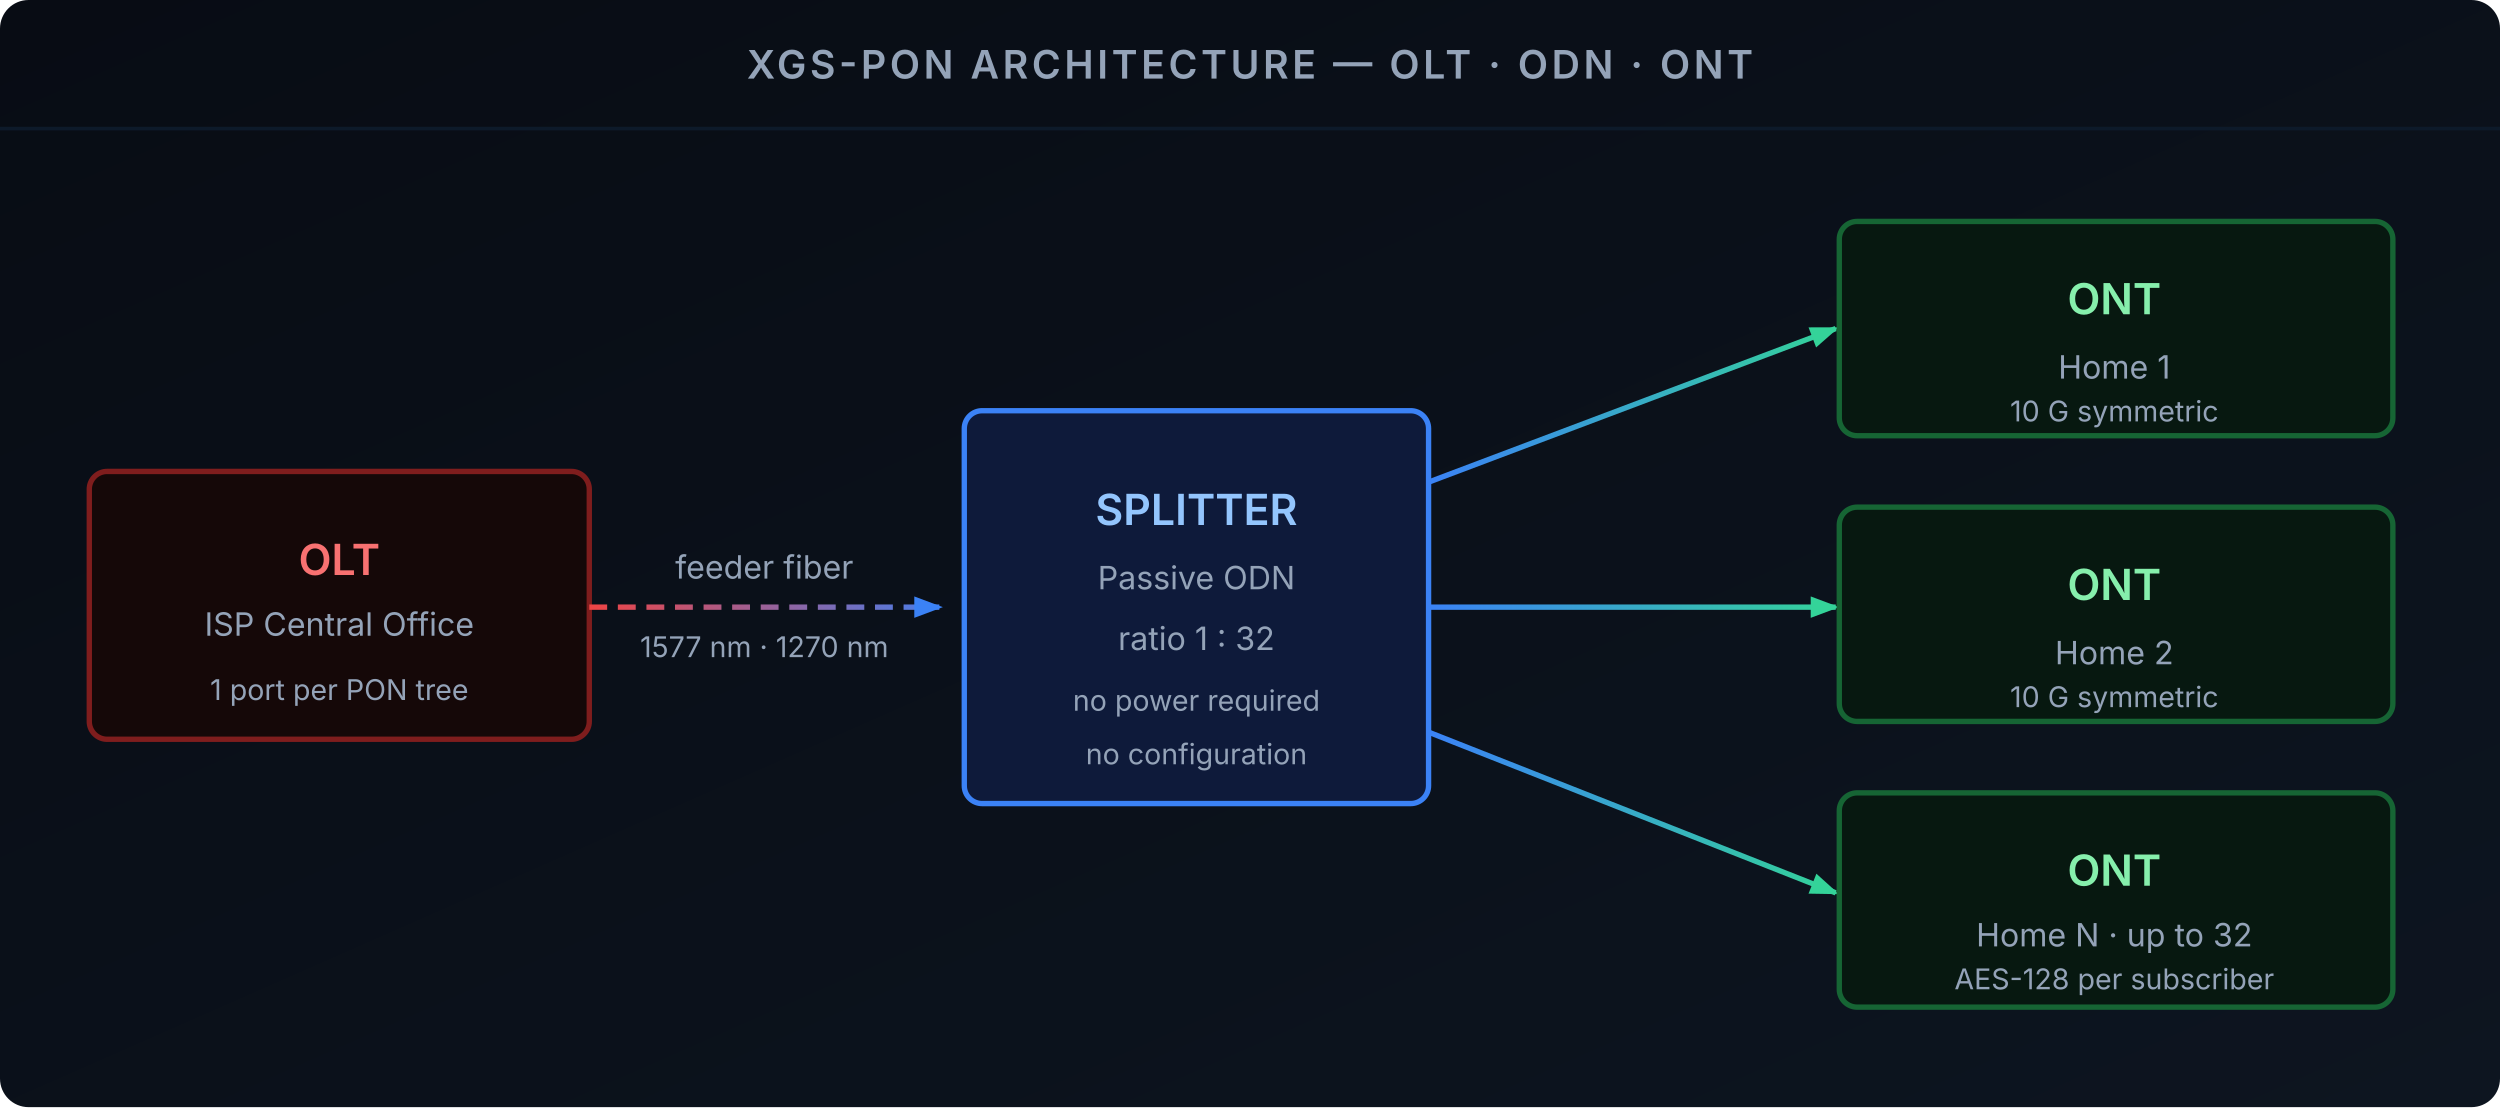
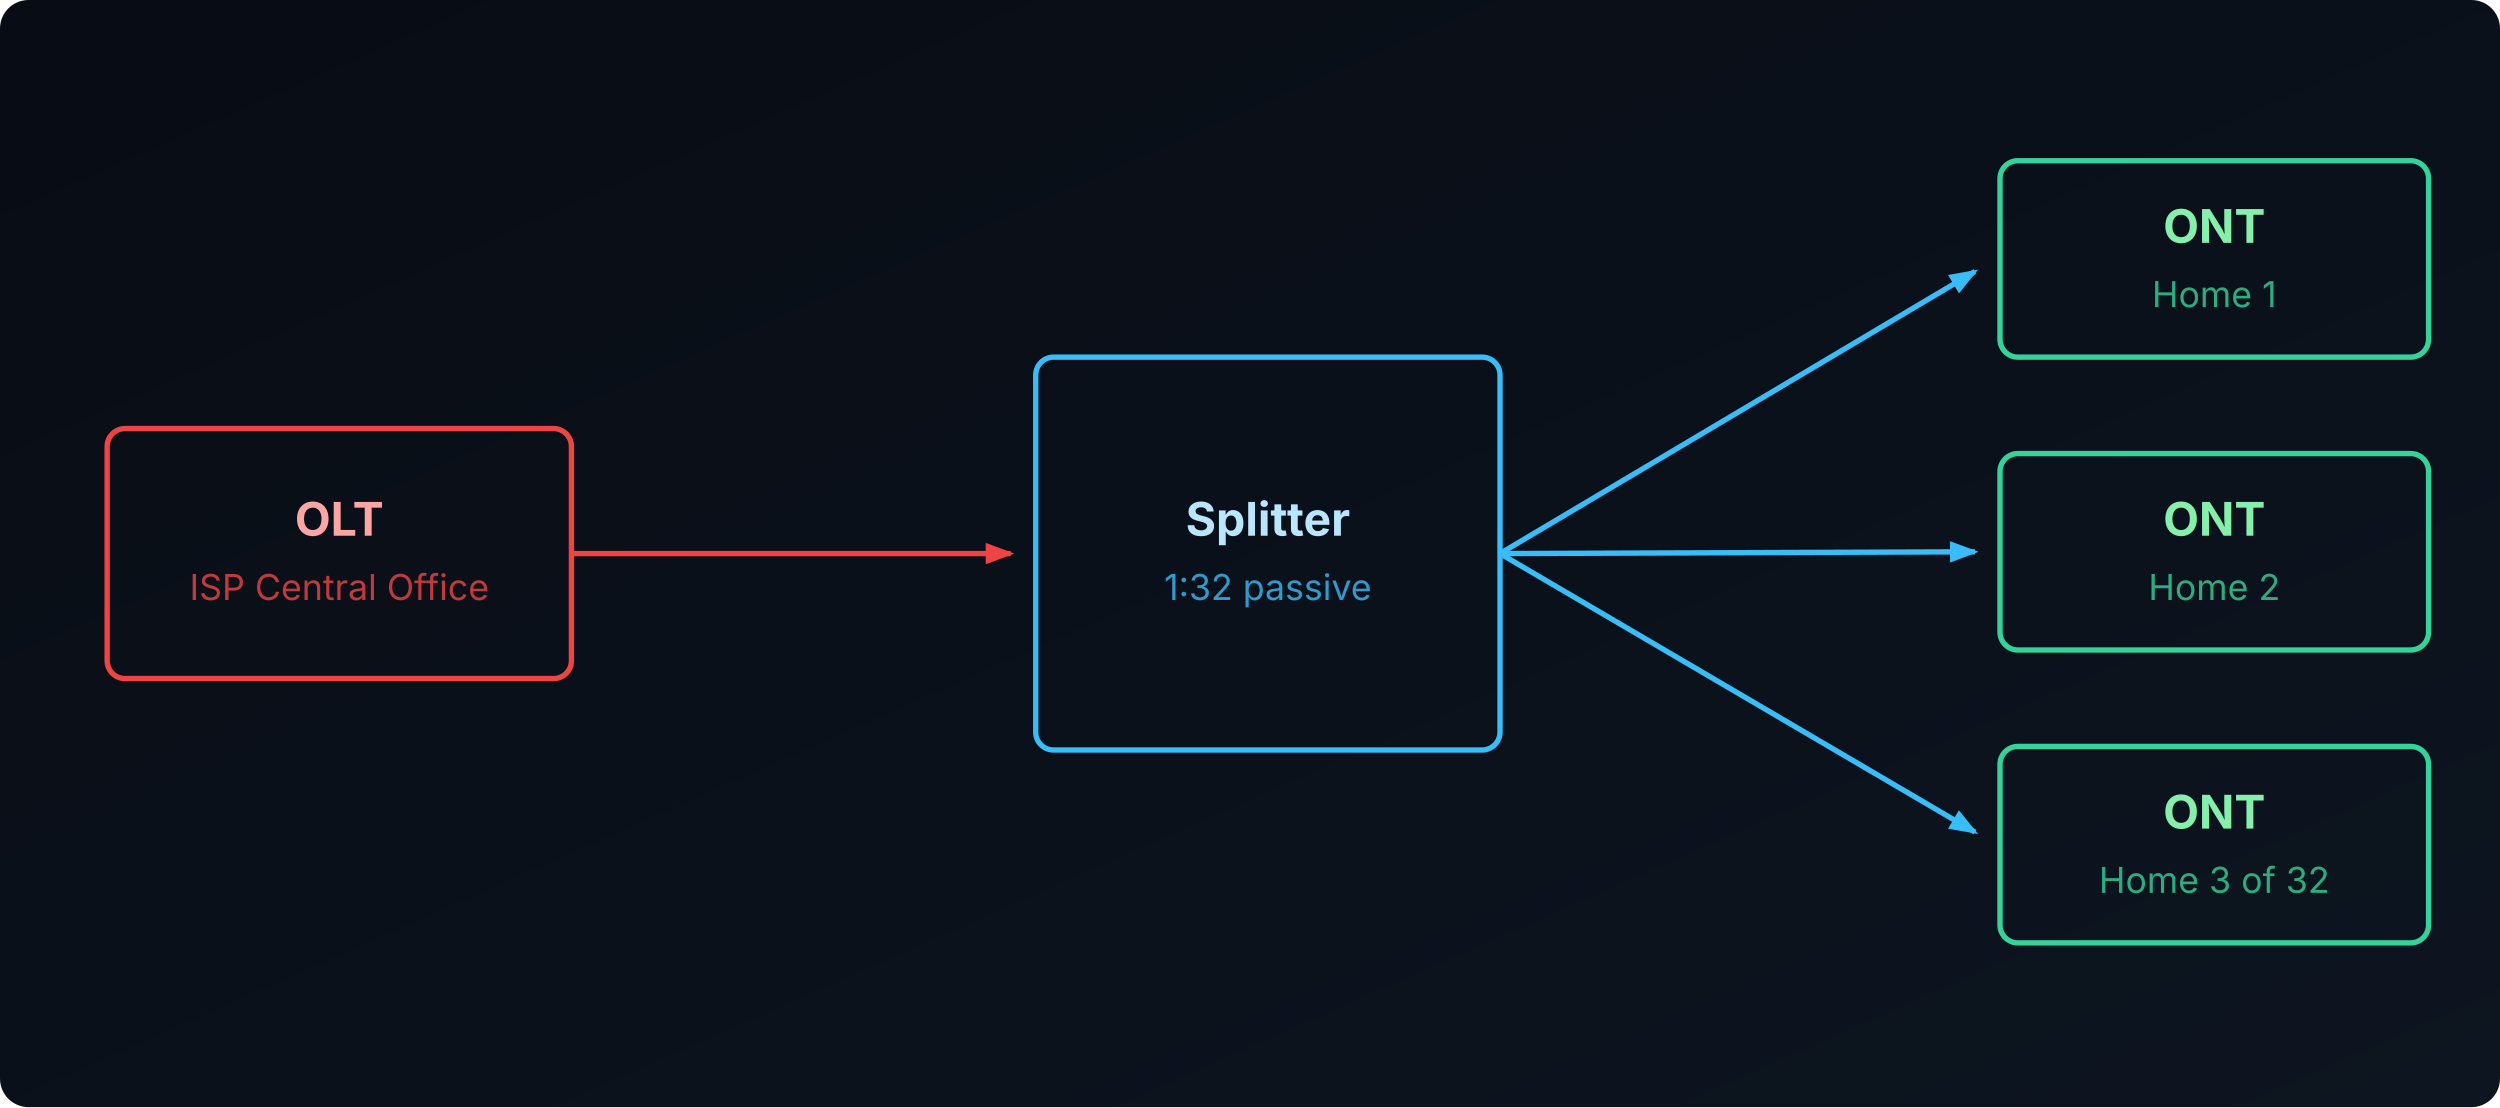
<svg xmlns="http://www.w3.org/2000/svg" viewBox="0 0 700 310" width="700" height="310" font-family="system-ui,-apple-system,BlinkMacSystemFont,'Segoe UI',sans-serif">
  <defs>
    <linearGradient id="bg" x1="0" y1="0" x2="1" y2="1">
      <stop offset="0%" stop-color="#080c14" />
      <stop offset="100%" stop-color="#0d1520" />
    </linearGradient>
-     <linearGradient id="arr-feeder" x1="165" y1="170" x2="270" y2="170" gradientUnits="userSpaceOnUse">
-       <stop offset="0%" stop-color="#ef4444" />
-       <stop offset="100%" stop-color="#3b82f6" />
-     </linearGradient>
-     <linearGradient id="arr-drop1" x1="400" y1="135" x2="514" y2="92" gradientUnits="userSpaceOnUse">
-       <stop offset="0%" stop-color="#3b82f6" />
-       <stop offset="100%" stop-color="#34d399" />
-     </linearGradient>
-     <linearGradient id="arr-drop2" x1="400" y1="170" x2="514" y2="170" gradientUnits="userSpaceOnUse">
-       <stop offset="0%" stop-color="#3b82f6" />
-       <stop offset="100%" stop-color="#34d399" />
-     </linearGradient>
-     <linearGradient id="arr-drop3" x1="400" y1="205" x2="514" y2="250" gradientUnits="userSpaceOnUse">
-       <stop offset="0%" stop-color="#3b82f6" />
-       <stop offset="100%" stop-color="#34d399" />
-     </linearGradient>
+     <marker id="arr-red" markerWidth="8" markerHeight="6" refX="7" refY="3" orient="auto" markerUnits="userSpaceOnUse">
+       <polygon points="0,0 8,3 0,6" fill="#ef4444" />
+     </marker>
    <marker id="arr-blue" markerWidth="8" markerHeight="6" refX="7" refY="3" orient="auto" markerUnits="userSpaceOnUse">
-       <polygon points="0,0 8,3 0,6" fill="#3b82f6" />
-     </marker>
-     <marker id="arr-green" markerWidth="8" markerHeight="6" refX="7" refY="3" orient="auto" markerUnits="userSpaceOnUse">
-       <polygon points="0,0 8,3 0,6" fill="#34d399" />
+       <polygon points="0,0 8,3 0,6" fill="#38bdf8" />
    </marker>
  </defs>
  <rect width="700" height="310" fill="url(#bg)" rx="8" />
-   <text x="350" y="22" text-anchor="middle" font-size="11" font-weight="600" fill="#94a3b8" letter-spacing="1">XGS-PON ARCHITECTURE — OLT · ODN · ONT</text>
-   <line x1="0" y1="36" x2="700" y2="36" stroke="#0d1a2a" stroke-width="1" />
-   <rect x="25" y="132" width="140" height="75" fill="#150808" stroke="#7f1d1d" stroke-width="1.5" rx="5" />
-   <text x="95" y="161" text-anchor="middle" font-size="12" font-weight="600" fill="#f87171">OLT</text>
-   <text x="95" y="178" text-anchor="middle" font-size="9" fill="#94a3b8">ISP Central Office</text>
-   <text x="95" y="196" text-anchor="middle" font-size="8" fill="#94a3b8">1 port per PON tree</text>
-   <line x1="165" y1="170" x2="263" y2="170" stroke="url(#arr-feeder)" stroke-width="1.5" stroke-dasharray="5,3" marker-end="url(#arr-blue)" />
-   <text x="214" y="162" text-anchor="middle" font-size="9" fill="#94a3b8">feeder fiber</text>
-   <text x="214" y="184" text-anchor="middle" font-size="8" fill="#94a3b8">1577 nm · 1270 nm</text>
-   <rect x="270" y="115" width="130" height="110" fill="#0e1a3a" stroke="#3b82f6" stroke-width="1.5" rx="5" />
-   <text x="335" y="147" text-anchor="middle" font-size="12" font-weight="600" fill="#93c5fd">SPLITTER</text>
-   <text x="335" y="165" text-anchor="middle" font-size="9" fill="#94a3b8">Passive ODN</text>
-   <text x="335" y="182" text-anchor="middle" font-size="9" fill="#94a3b8">ratio  1 : 32</text>
-   <text x="335" y="199" text-anchor="middle" font-size="8" fill="#94a3b8">no power required</text>
-   <text x="335" y="214" text-anchor="middle" font-size="8" fill="#94a3b8">no configuration</text>
-   <line x1="400" y1="135" x2="514" y2="92" stroke="url(#arr-drop1)" stroke-width="1.5" marker-end="url(#arr-green)" />
-   <line x1="400" y1="170" x2="514" y2="170" stroke="url(#arr-drop2)" stroke-width="1.5" marker-end="url(#arr-green)" />
-   <line x1="400" y1="205" x2="514" y2="250" stroke="url(#arr-drop3)" stroke-width="1.5" marker-end="url(#arr-green)" />
-   <rect x="515" y="62" width="155" height="60" fill="#071810" stroke="#166534" stroke-width="1.5" rx="5" />
-   <text x="592" y="88" text-anchor="middle" font-size="12" font-weight="600" fill="#86efac">ONT</text>
-   <text x="592" y="106" text-anchor="middle" font-size="9" fill="#94a3b8">Home 1</text>
-   <text x="592" y="118" text-anchor="middle" font-size="8" fill="#94a3b8">10 G symmetric</text>
-   <rect x="515" y="142" width="155" height="60" fill="#071810" stroke="#166534" stroke-width="1.5" rx="5" />
-   <text x="592" y="168" text-anchor="middle" font-size="12" font-weight="600" fill="#86efac">ONT</text>
-   <text x="592" y="186" text-anchor="middle" font-size="9" fill="#94a3b8">Home 2</text>
-   <text x="592" y="198" text-anchor="middle" font-size="8" fill="#94a3b8">10 G symmetric</text>
-   <rect x="515" y="222" width="155" height="60" fill="#071810" stroke="#166534" stroke-width="1.5" rx="5" />
-   <text x="592" y="248" text-anchor="middle" font-size="12" font-weight="600" fill="#86efac">ONT</text>
-   <text x="592" y="265" text-anchor="middle" font-size="9" fill="#94a3b8">Home N · up to 32</text>
-   <text x="592" y="277" text-anchor="middle" font-size="8" fill="#94a3b8">AES-128 per subscriber</text>
+   <rect x="30" y="120" width="130" height="70" fill="none" stroke="#ef4444" stroke-width="1.5" rx="5" />
+   <text x="95" y="150" text-anchor="middle" font-size="13" font-weight="700" fill="#fca5a5">OLT</text>
+   <text x="95" y="168" text-anchor="middle" font-size="10" fill="#ef4444" opacity="0.8">ISP Central Office</text>
+   <line x1="160" y1="155" x2="283" y2="155" stroke="#ef4444" stroke-width="1.5" marker-end="url(#arr-red)" />
+   <rect x="290" y="100" width="130" height="110" fill="none" stroke="#38bdf8" stroke-width="1.5" rx="5" />
+   <text x="355" y="150" text-anchor="middle" font-size="13" font-weight="700" fill="#bae6fd">Splitter</text>
+   <text x="355" y="168" text-anchor="middle" font-size="10" fill="#38bdf8" opacity="0.8">1:32 passive</text>
+   <line x1="420" y1="155" x2="553" y2="76" stroke="#38bdf8" stroke-width="1.5" marker-end="url(#arr-blue)" />
+   <line x1="420" y1="155" x2="553" y2="154.5" stroke="#38bdf8" stroke-width="1.5" marker-end="url(#arr-blue)" />
+   <line x1="420" y1="155" x2="553" y2="233" stroke="#38bdf8" stroke-width="1.5" marker-end="url(#arr-blue)" />
+   <rect x="560" y="45" width="120" height="55" fill="none" stroke="#34d399" stroke-width="1.5" rx="5" />
+   <text x="620" y="68" text-anchor="middle" font-size="13" font-weight="700" fill="#86efac">ONT</text>
+   <text x="620" y="86" text-anchor="middle" font-size="10" fill="#34d399" opacity="0.8">Home 1</text>
+   <rect x="560" y="127" width="120" height="55" fill="none" stroke="#34d399" stroke-width="1.5" rx="5" />
+   <text x="620" y="150" text-anchor="middle" font-size="13" font-weight="700" fill="#86efac">ONT</text>
+   <text x="620" y="168" text-anchor="middle" font-size="10" fill="#34d399" opacity="0.8">Home 2</text>
+   <rect x="560" y="209" width="120" height="55" fill="none" stroke="#34d399" stroke-width="1.5" rx="5" />
+   <text x="620" y="232" text-anchor="middle" font-size="13" font-weight="700" fill="#86efac">ONT</text>
+   <text x="620" y="250" text-anchor="middle" font-size="10" fill="#34d399" opacity="0.8">Home 3 of 32</text>
</svg>
